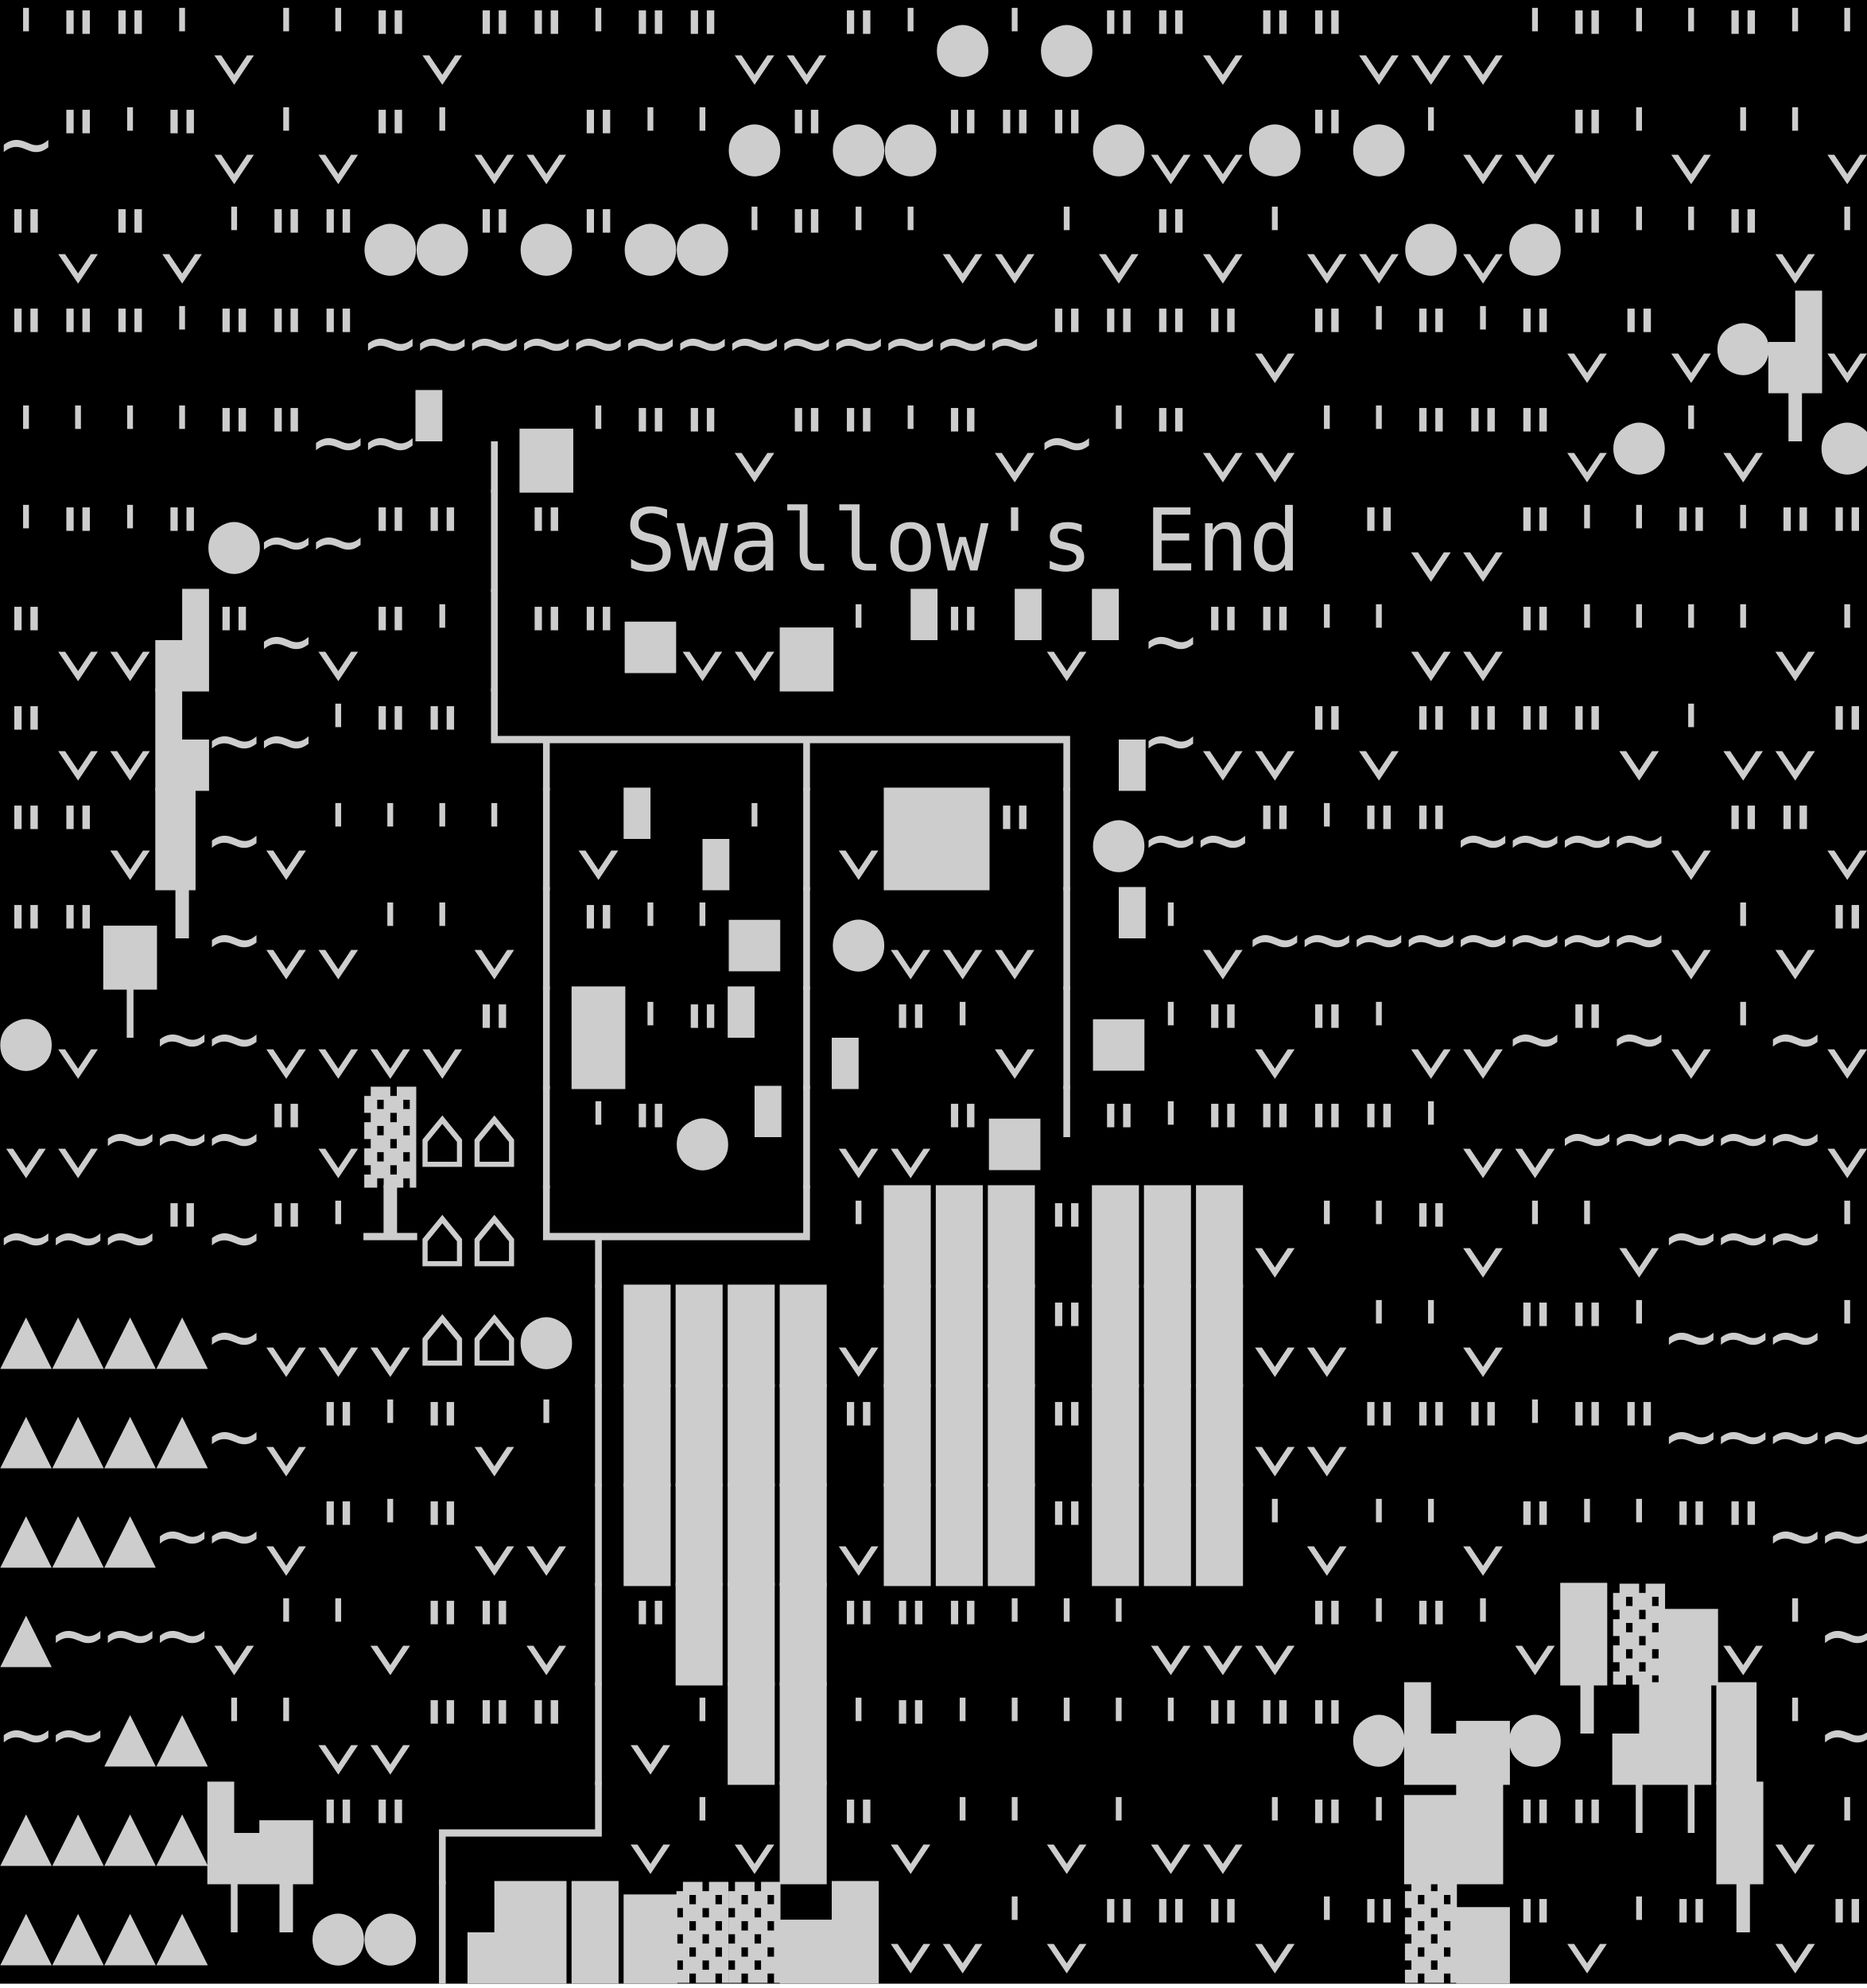
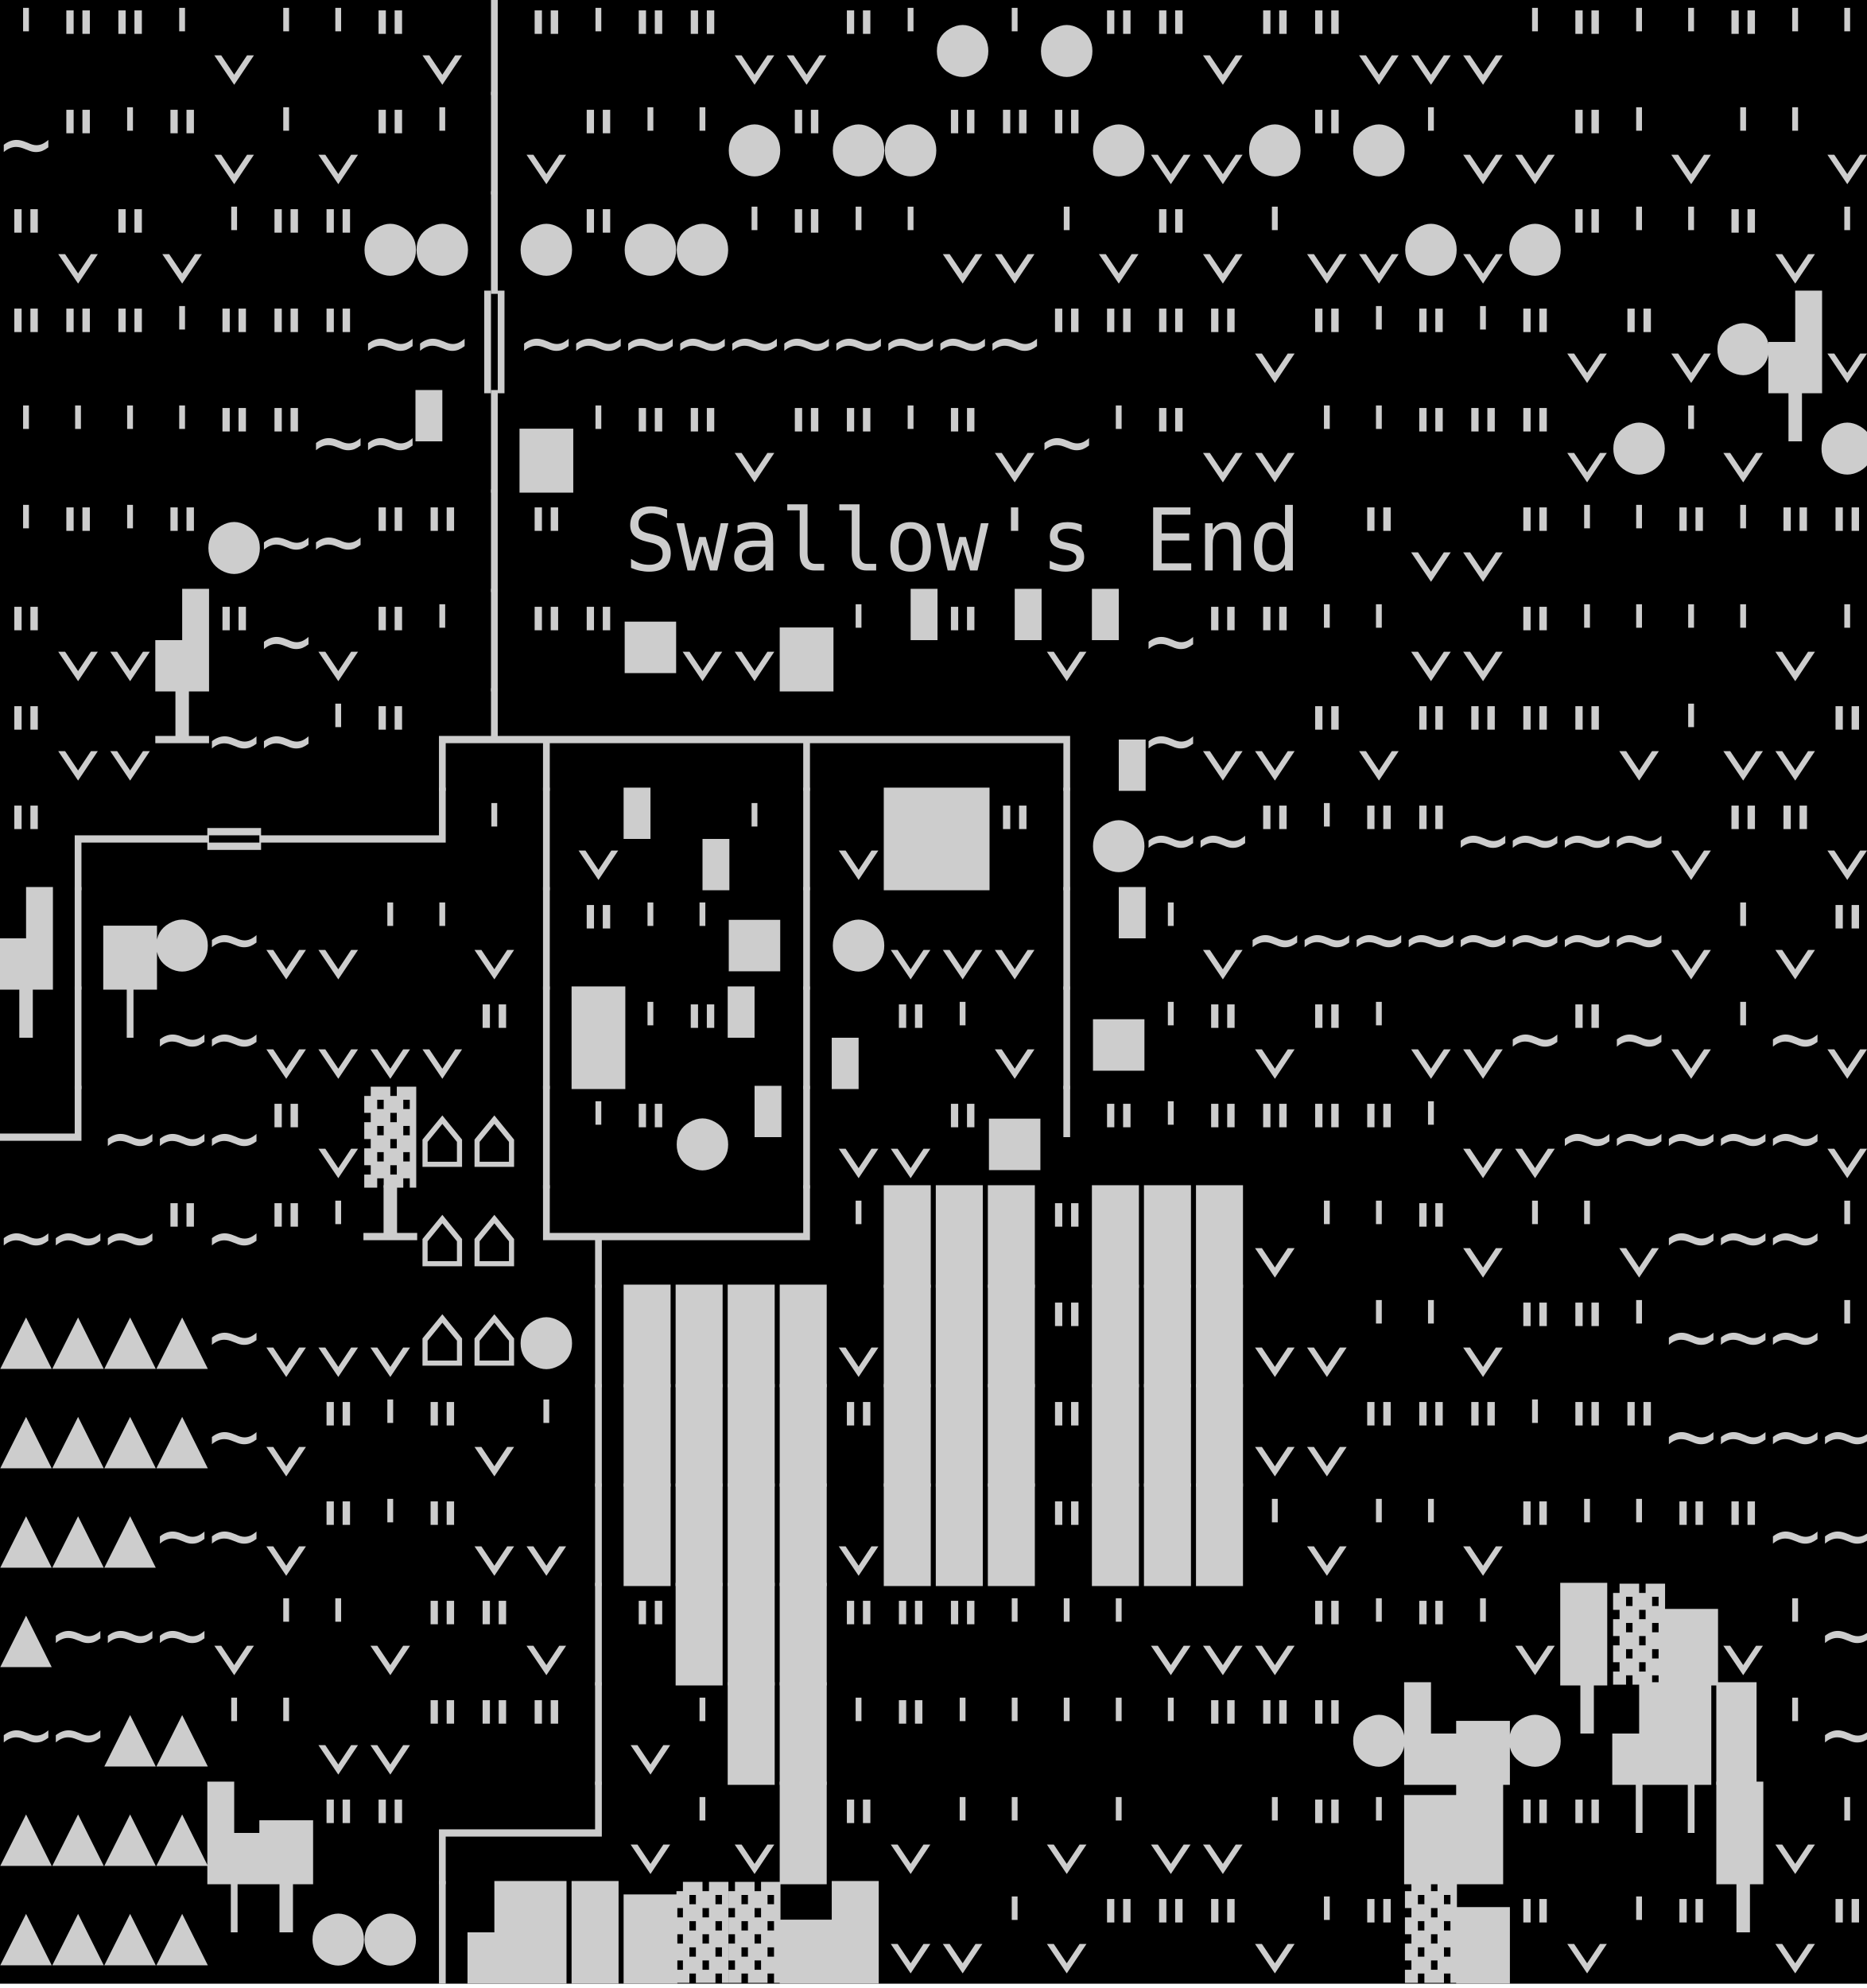
<svg xmlns="http://www.w3.org/2000/svg" version="1.1" width="216.0px" height="230.0px" viewBox="0 0 216.0 230.0" style="letter-spacing:0em;font-size:10px;font-family:'DejaVu Sans Mono';stroke:none">
  <text y="8.5" x="0.0" style="fill:#000000">████████████████████████████████████</text>
  <text y="20.0" x="0.0" style="fill:#000000">████████████████████████████████████</text>
  <text y="31.5" x="0.0" style="fill:#000000">████████████████████████████████████</text>
  <text y="43.0" x="0.0" style="fill:#000000">████████████████████████████████████</text>
  <text y="54.5" x="0.0" style="fill:#000000">████████████████████████████████████</text>
  <text y="66.0" x="0.0" style="fill:#000000">████████████████████████████████████</text>
  <text y="77.5" x="0.0" style="fill:#000000">████████████████████████████████████</text>
  <text y="89.0" x="0.0" style="fill:#000000">████████████████████████████████████</text>
  <text y="100.5" x="0.0" style="fill:#000000">████████████████████████████████████</text>
  <text y="112.0" x="0.0" style="fill:#000000">████████████████████████████████████</text>
  <text y="123.5" x="0.0" style="fill:#000000">████████████████████████████████████</text>
  <text y="135.0" x="0.0" style="fill:#000000">████████████████████████████████████</text>
  <text y="146.5" x="0.0" style="fill:#000000">████████████████████████████████████</text>
  <text y="158.0" x="0.0" style="fill:#000000">████████████████████████████████████</text>
  <text y="169.5" x="0.0" style="fill:#000000">████████████████████████████████████</text>
  <text y="181.0" x="0.0" style="fill:#000000">████████████████████████████████████</text>
  <text y="192.5" x="0.0" style="fill:#000000">████████████████████████████████████</text>
  <text y="204.0" x="0.0" style="fill:#000000">████████████████████████████████████</text>
  <text y="215.5" x="0.0" style="fill:#000000">████████████████████████████████████</text>
  <text y="227.0" x="0.0" style="fill:#000000">████████████████████████████████████</text>
-   <text y="8.5" x="0.0" style="fill:#cdcdcd">ˈ""ˈ⌄ˈˈ"⌄""ˈ""⌄⌄"ˈ●ˈ●""⌄""⌄⌄⌄ˈ"ˈˈ"ˈˈ</text>
-   <text y="20.0" x="0.0" style="fill:#cdcdcd">~"ˈ"⌄ˈ⌄"ˈ⌄⌄"ˈˈ●"●●"""●⌄⌄●"●ˈ⌄⌄"ˈ⌄ˈˈ⌄</text>
-   <text y="31.5" x="0.0" style="fill:#cdcdcd">"⌄"⌄ˈ""●●"●"●●ˈ"ˈˈ⌄⌄ˈ⌄"⌄ˈ⌄⌄●⌄●"ˈˈ"⌄ˈ</text>
-   <text y="43.0" x="0.0" style="fill:#cdcdcd">"""ˈ"""~~~~~~~~~~~~~""""⌄"ˈ"ˈ"⌄"⌄●▟⌄</text>
-   <text y="54.5" x="0.0" style="fill:#cdcdcd">ˈˈˈˈ""~~▘╷▅ˈ""⌄""ˈ"⌄~ˈ"⌄⌄ˈˈ"""⌄●ˈ⌄╹●</text>
+   <text y="8.5" x="0.0" style="fill:#cdcdcd">ˈ""ˈ⌄ˈˈ"⌄│"ˈ""⌄⌄"ˈ●ˈ●""⌄""⌄⌄⌄ˈ"ˈˈ"ˈˈ</text>
+   <text y="20.0" x="0.0" style="fill:#cdcdcd">~"ˈ"⌄ˈ⌄"ˈ│⌄"ˈˈ●"●●"""●⌄⌄●"●ˈ⌄⌄"ˈ⌄ˈˈ⌄</text>
+   <text y="31.5" x="0.0" style="fill:#cdcdcd">"⌄"⌄ˈ""●●│●"●●ˈ"ˈˈ⌄⌄ˈ⌄"⌄ˈ⌄⌄●⌄●"ˈˈ"⌄ˈ</text>
+   <text y="43.0" x="0.0" style="fill:#cdcdcd">"""ˈ"""~~║~~~~~~~~~~""""⌄"ˈ"ˈ"⌄"⌄●▟⌄</text>
+   <text y="54.5" x="0.0" style="fill:#cdcdcd">ˈˈˈˈ""~~▘│▅ˈ""⌄""ˈ"⌄~ˈ"⌄⌄ˈˈ"""⌄●ˈ⌄╹●</text>
  <text y="66.0" x="0.0" style="fill:#cdcdcd">ˈ"ˈ"●~~""│" Swallow's End "⌄⌄"ˈˈ"ˈ""</text>
  <text y="77.5" x="0.0" style="fill:#cdcdcd">"⌄⌄▟"~⌄"ˈ│""■⌄⌄▅ˈ▝"▝⌄▘~""ˈˈ⌄⌄"ˈˈˈˈ⌄ˈ</text>
-   <text y="89.0" x="0.0" style="fill:#cdcdcd">"⌄⌄▙~~ˈ""└┬────┬────┐▗~⌄⌄"⌄""""⌄ˈ⌄⌄"</text>
-   <text y="100.5" x="0.0" style="fill:#cdcdcd">""⌄▊~⌄ˈˈˈˈ│⌄▘▗ˈ│⌄██"│●~~"ˈ""~~~~⌄""⌄</text>
-   <text y="112.0" x="0.0" style="fill:#cdcdcd">""▅╹~⌄⌄ˈˈ⌄│"ˈˈ■│●⌄⌄⌄│▝ˈ⌄~~~~~~~~⌄ˈ⌄"</text>
-   <text y="123.5" x="0.0" style="fill:#cdcdcd">●⌄╵~~⌄⌄⌄⌄"│█ˈ"▘│▖"ˈ⌄│■ˈ"⌄"ˈ⌄⌄~"~⌄ˈ~⌄</text>
-   <text y="135.0" x="0.0" style="fill:#cdcdcd">⌄⌄~~~"⌄▓⌂⌂│ˈ"●▝│⌄⌄"■╵"ˈ""""ˈ⌄⌄~~~~~⌄</text>
+   <text y="89.0" x="0.0" style="fill:#cdcdcd">"⌄⌄┸~~ˈ"┌┴┬────┬────┐▗~⌄⌄"⌄""""⌄ˈ⌄⌄"</text>
+   <text y="100.5" x="0.0" style="fill:#cdcdcd">"┌──═───┘ˈ│⌄▘▗ˈ│⌄██"│●~~"ˈ""~~~~⌄""⌄</text>
+   <text y="112.0" x="0.0" style="fill:#cdcdcd">▟│▅●~⌄⌄ˈˈ⌄│"ˈˈ■│●⌄⌄⌄│▝ˈ⌄~~~~~~~~⌄ˈ⌄"</text>
+   <text y="123.5" x="0.0" style="fill:#cdcdcd">╹│╵~~⌄⌄⌄⌄"│█ˈ"▘│▖"ˈ⌄│■ˈ"⌄"ˈ⌄⌄~"~⌄ˈ~⌄</text>
+   <text y="135.0" x="0.0" style="fill:#cdcdcd">─┘~~~"⌄▓⌂⌂│ˈ"●▝│⌄⌄"■╵"ˈ""""ˈ⌄⌄~~~~~⌄</text>
  <text y="146.5" x="0.0" style="fill:#cdcdcd">~~~"~"ˈ┸⌂⌂└┬───┘ˈ▉▉▉"▉▉▉⌄ˈˈ"⌄ˈˈ⌄~~~ˈ</text>
  <text y="158.0" x="0.0" style="fill:#cdcdcd">▲▲▲▲~⌄⌄⌄⌂⌂●│▉▉▉▉⌄▉▉▉"▉▉▉⌄⌄ˈˈ⌄""ˈ~~~ˈ</text>
  <text y="169.5" x="0.0" style="fill:#cdcdcd">▲▲▲▲~⌄"ˈ"⌄ˈ│▉▉▉▉"▉▉▉"▉▉▉⌄⌄"""ˈ""~~~~</text>
  <text y="181.0" x="0.0" style="fill:#cdcdcd">▲▲▲~~⌄"ˈ"⌄⌄│▉▉▉▉⌄▉▉▉"▉▉▉ˈ⌄ˈˈ⌄"ˈˈ""~~</text>
  <text y="192.5" x="0.0" style="fill:#cdcdcd">▲~~~⌄ˈˈ⌄""⌄│"▉▉▉"""ˈˈˈ⌄⌄⌄"ˈ"ˈ⌄▉▓▆⌄ˈ~</text>
  <text y="204.0" x="0.0" style="fill:#cdcdcd">~~▲▲ˈˈ⌄⌄"""│⌄ˈ▉▉ˈ"ˈˈˈˈˈ"""●▙▅●╹▟▉▊ˈ~</text>
  <text y="215.5" x="0.0" style="fill:#cdcdcd">▲▲▲▲▙▅""┌──┘⌄ˈ⌄▉"⌄ˈˈ⌄ˈ⌄⌄ˈ"ˈ▇▉""╵╵▉⌄ˈ</text>
  <text y="227.0" x="0.0" style="fill:#cdcdcd">▲▲▲▲╵╹●●│▟▉▉▇▓▓▅▉⌄⌄ˈ⌄"""⌄ˈ"▓▆"⌄ˈ"╹⌄"</text>
</svg>
